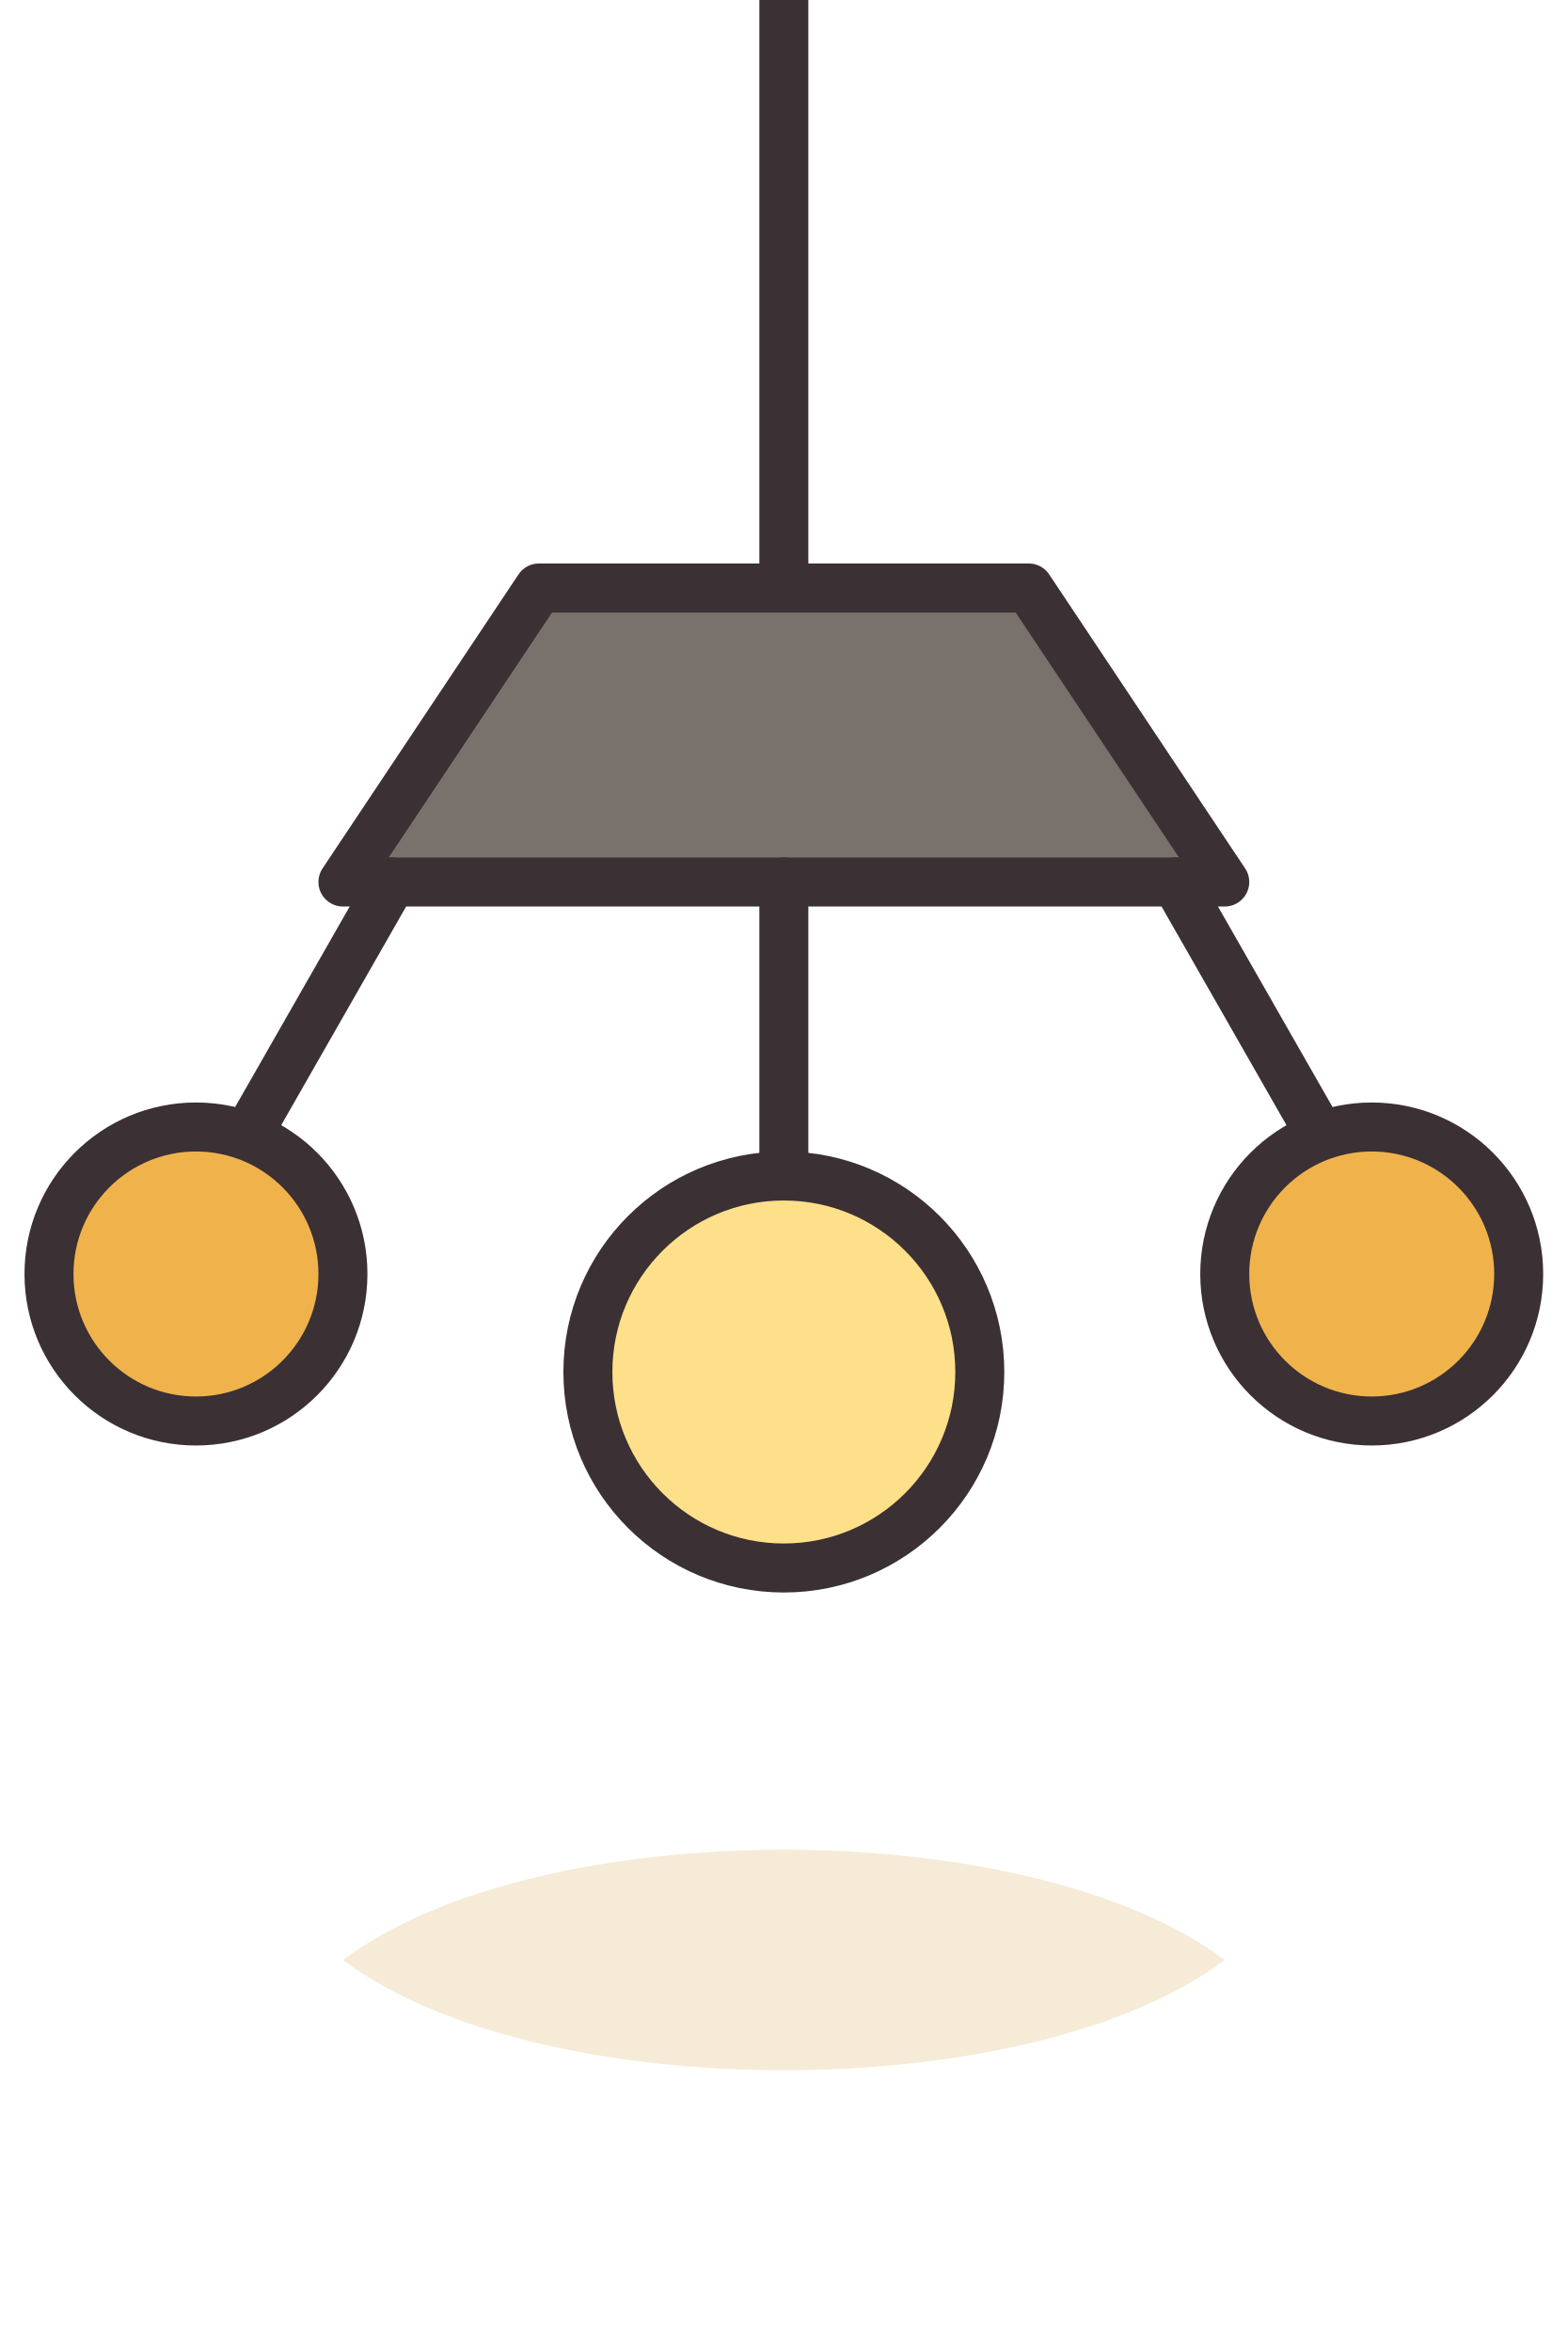
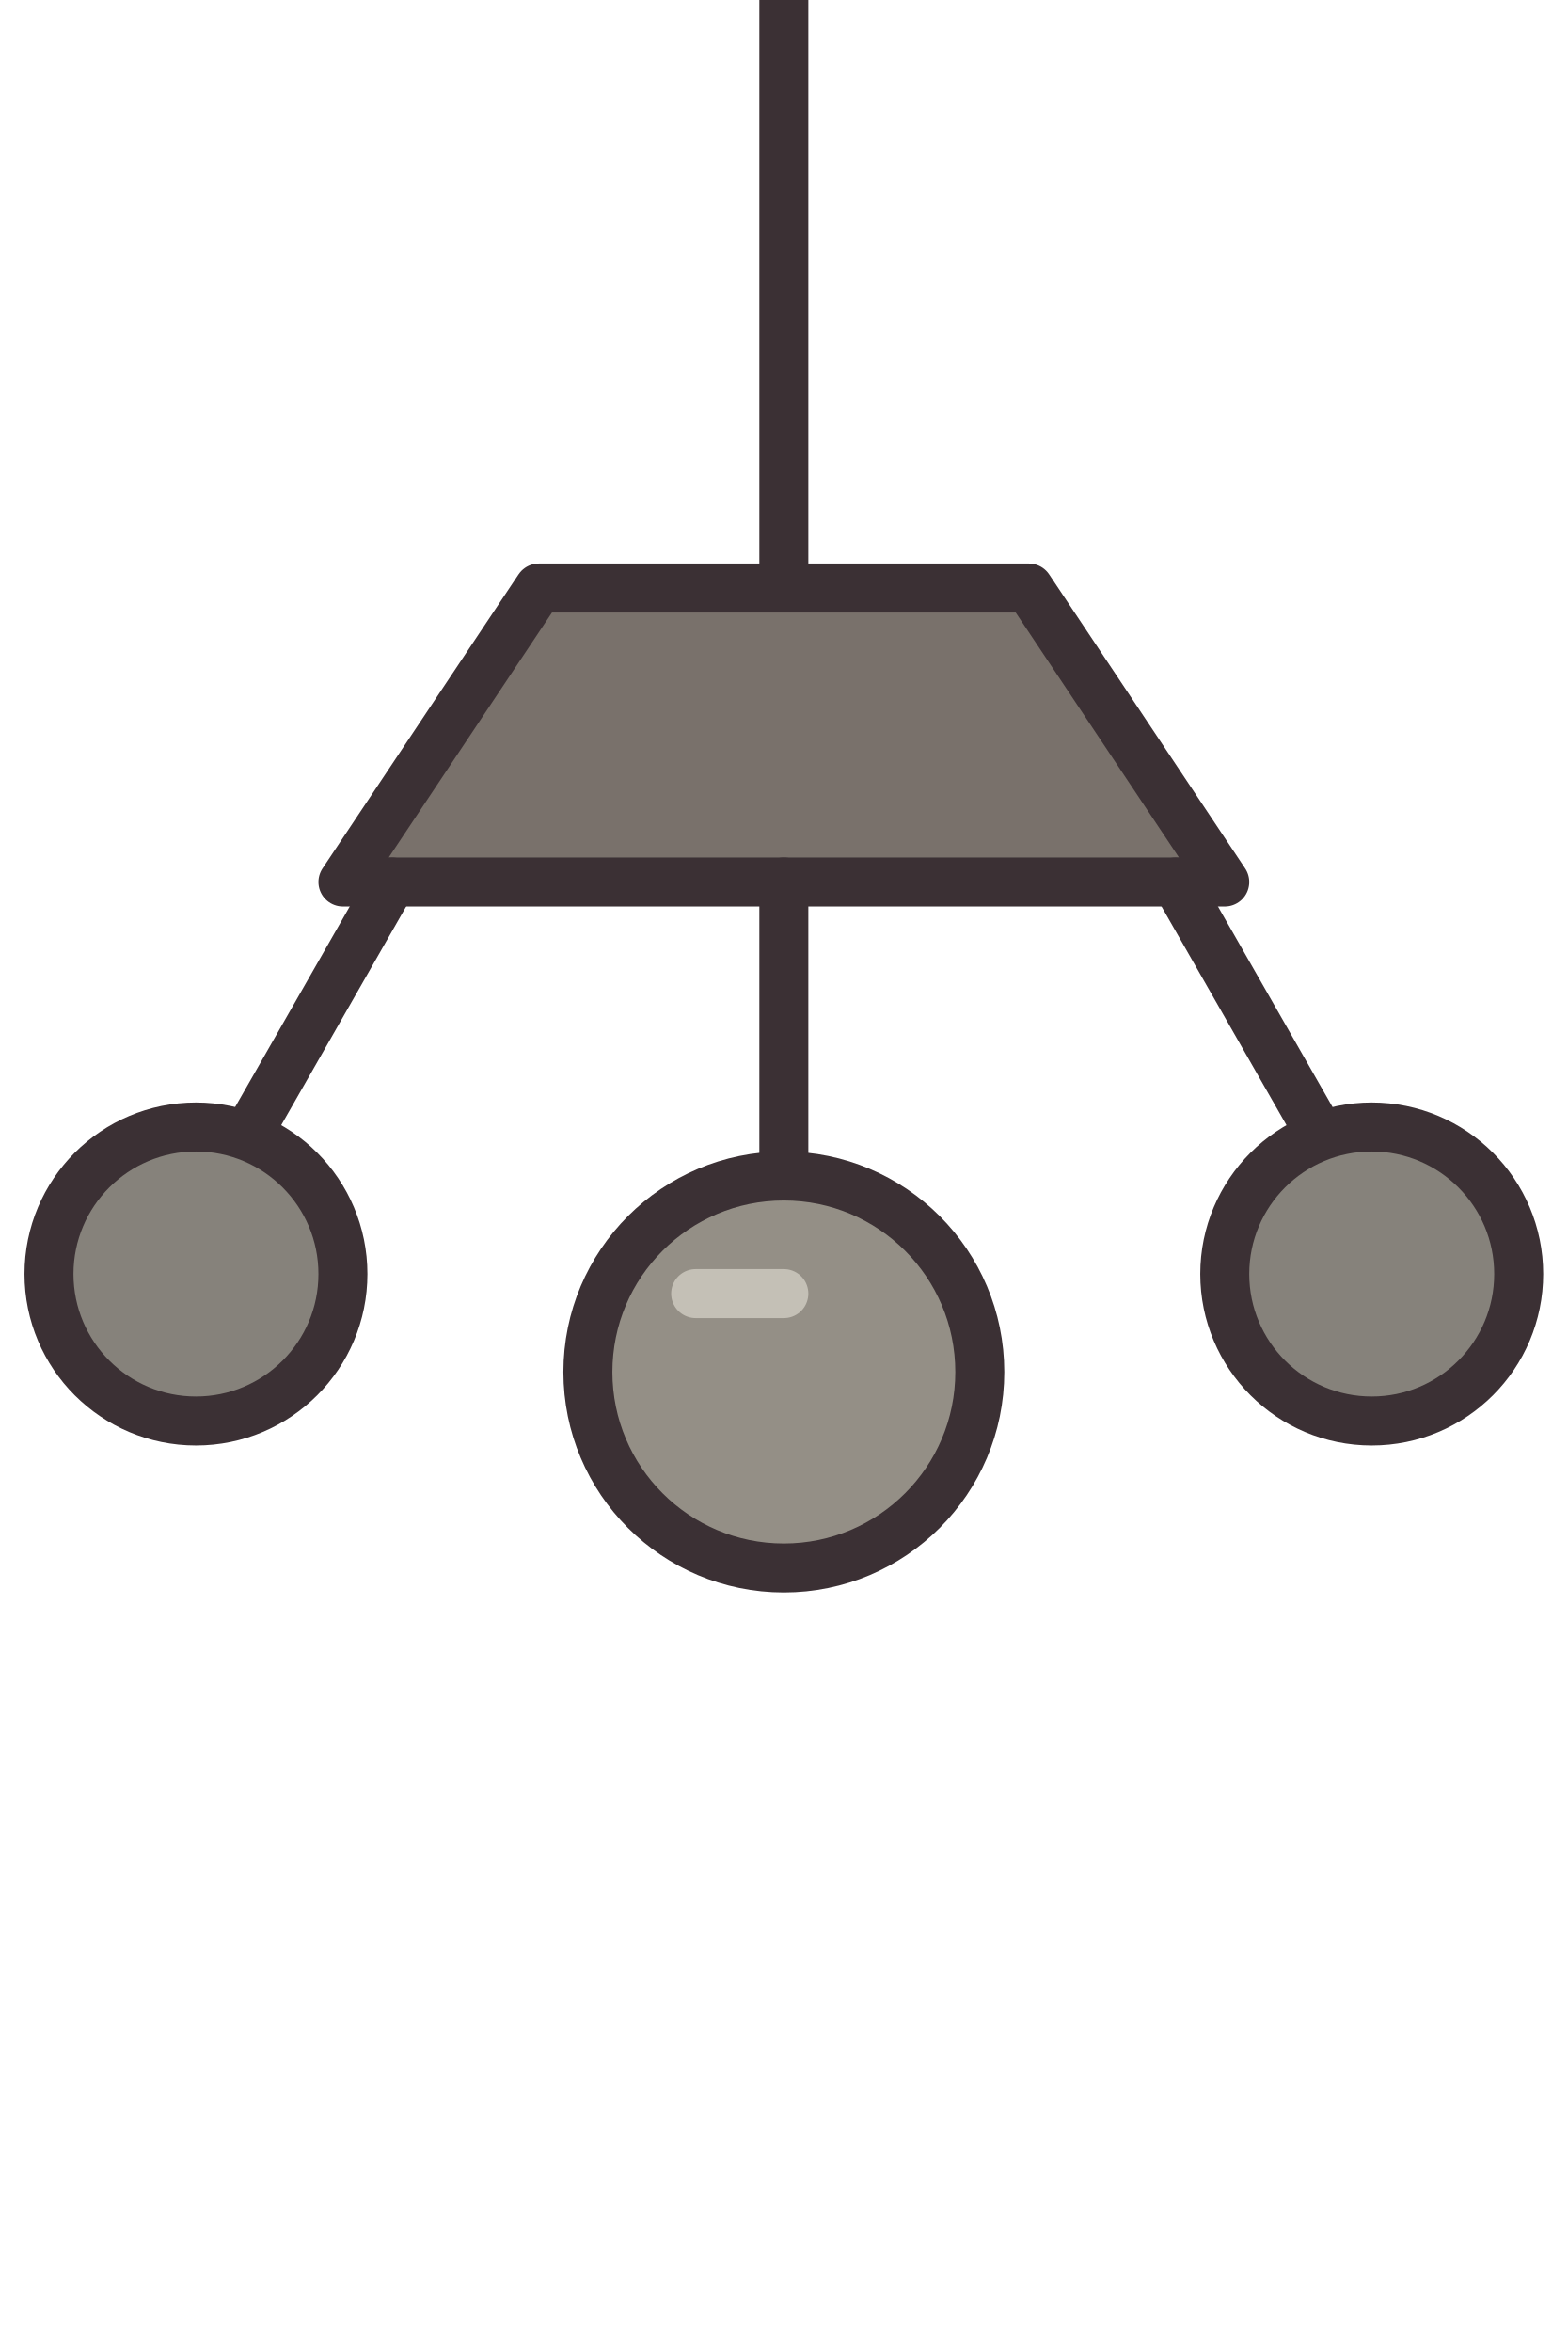
<svg xmlns="http://www.w3.org/2000/svg" width="32" height="48" viewBox="0 0 32 48" shape-rendering="geometricPrecision" stroke="#3b3034" stroke-linejoin="round" stroke-linecap="round">
  <path d="M16 0V12" fill="none" stroke-width="1" />
  <path d="M11 12H21L25 18H7Z" fill="#79716b" stroke-width="1" />
  <path d="M8 18L4 25 M24 18L28 25 M16 18V27" fill="none" stroke-width="1" />
-   <circle cx="4" cy="26" r="3" fill="#f0b34c" stroke-width="1" />
-   <circle cx="28" cy="26" r="3" fill="#f0b34c" stroke-width="1" />
-   <circle cx="16" cy="28" r="4" fill="#ffe08a" stroke-width="1" />
-   <path d="M7 40C11 37 21 37 25 40C21 43 11 43 7 40Z" fill="#d8b263" fill-opacity="0.25" stroke="none" />
+   <circle cx="4" cy="26" r="3" fill="#86827b" stroke-width="1" />
+   <circle cx="28" cy="26" r="3" fill="#86827b" stroke-width="1" />
+   <circle cx="16" cy="28" r="4" fill="#948f86" stroke-width="1" />
+   <path d="M14.2 26.4H16" fill="none" stroke="#c4c0b6" stroke-width="1" />
</svg>
